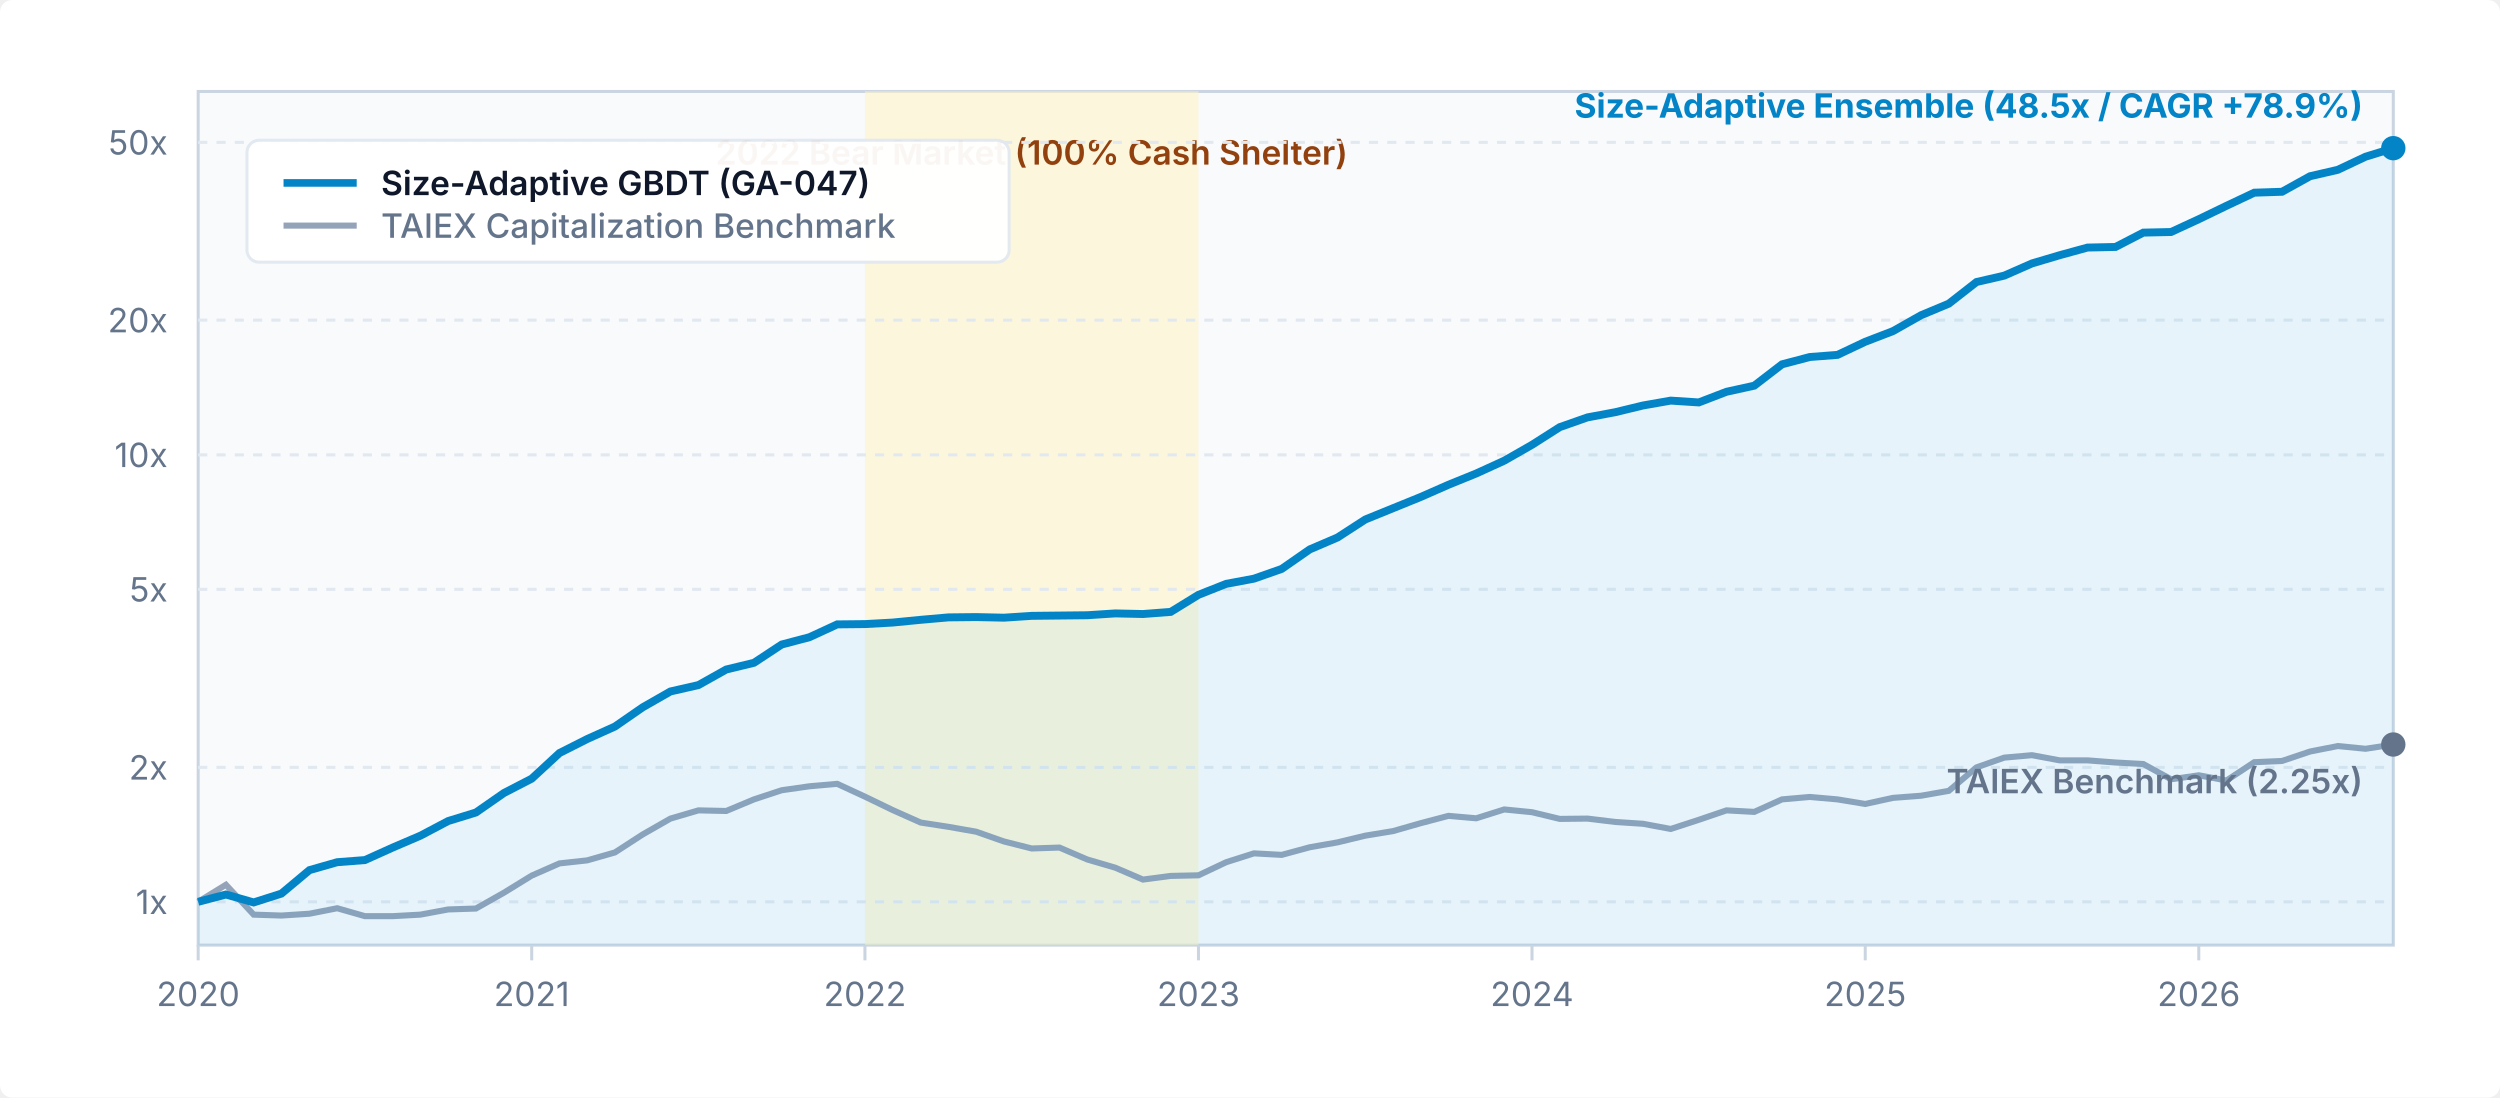
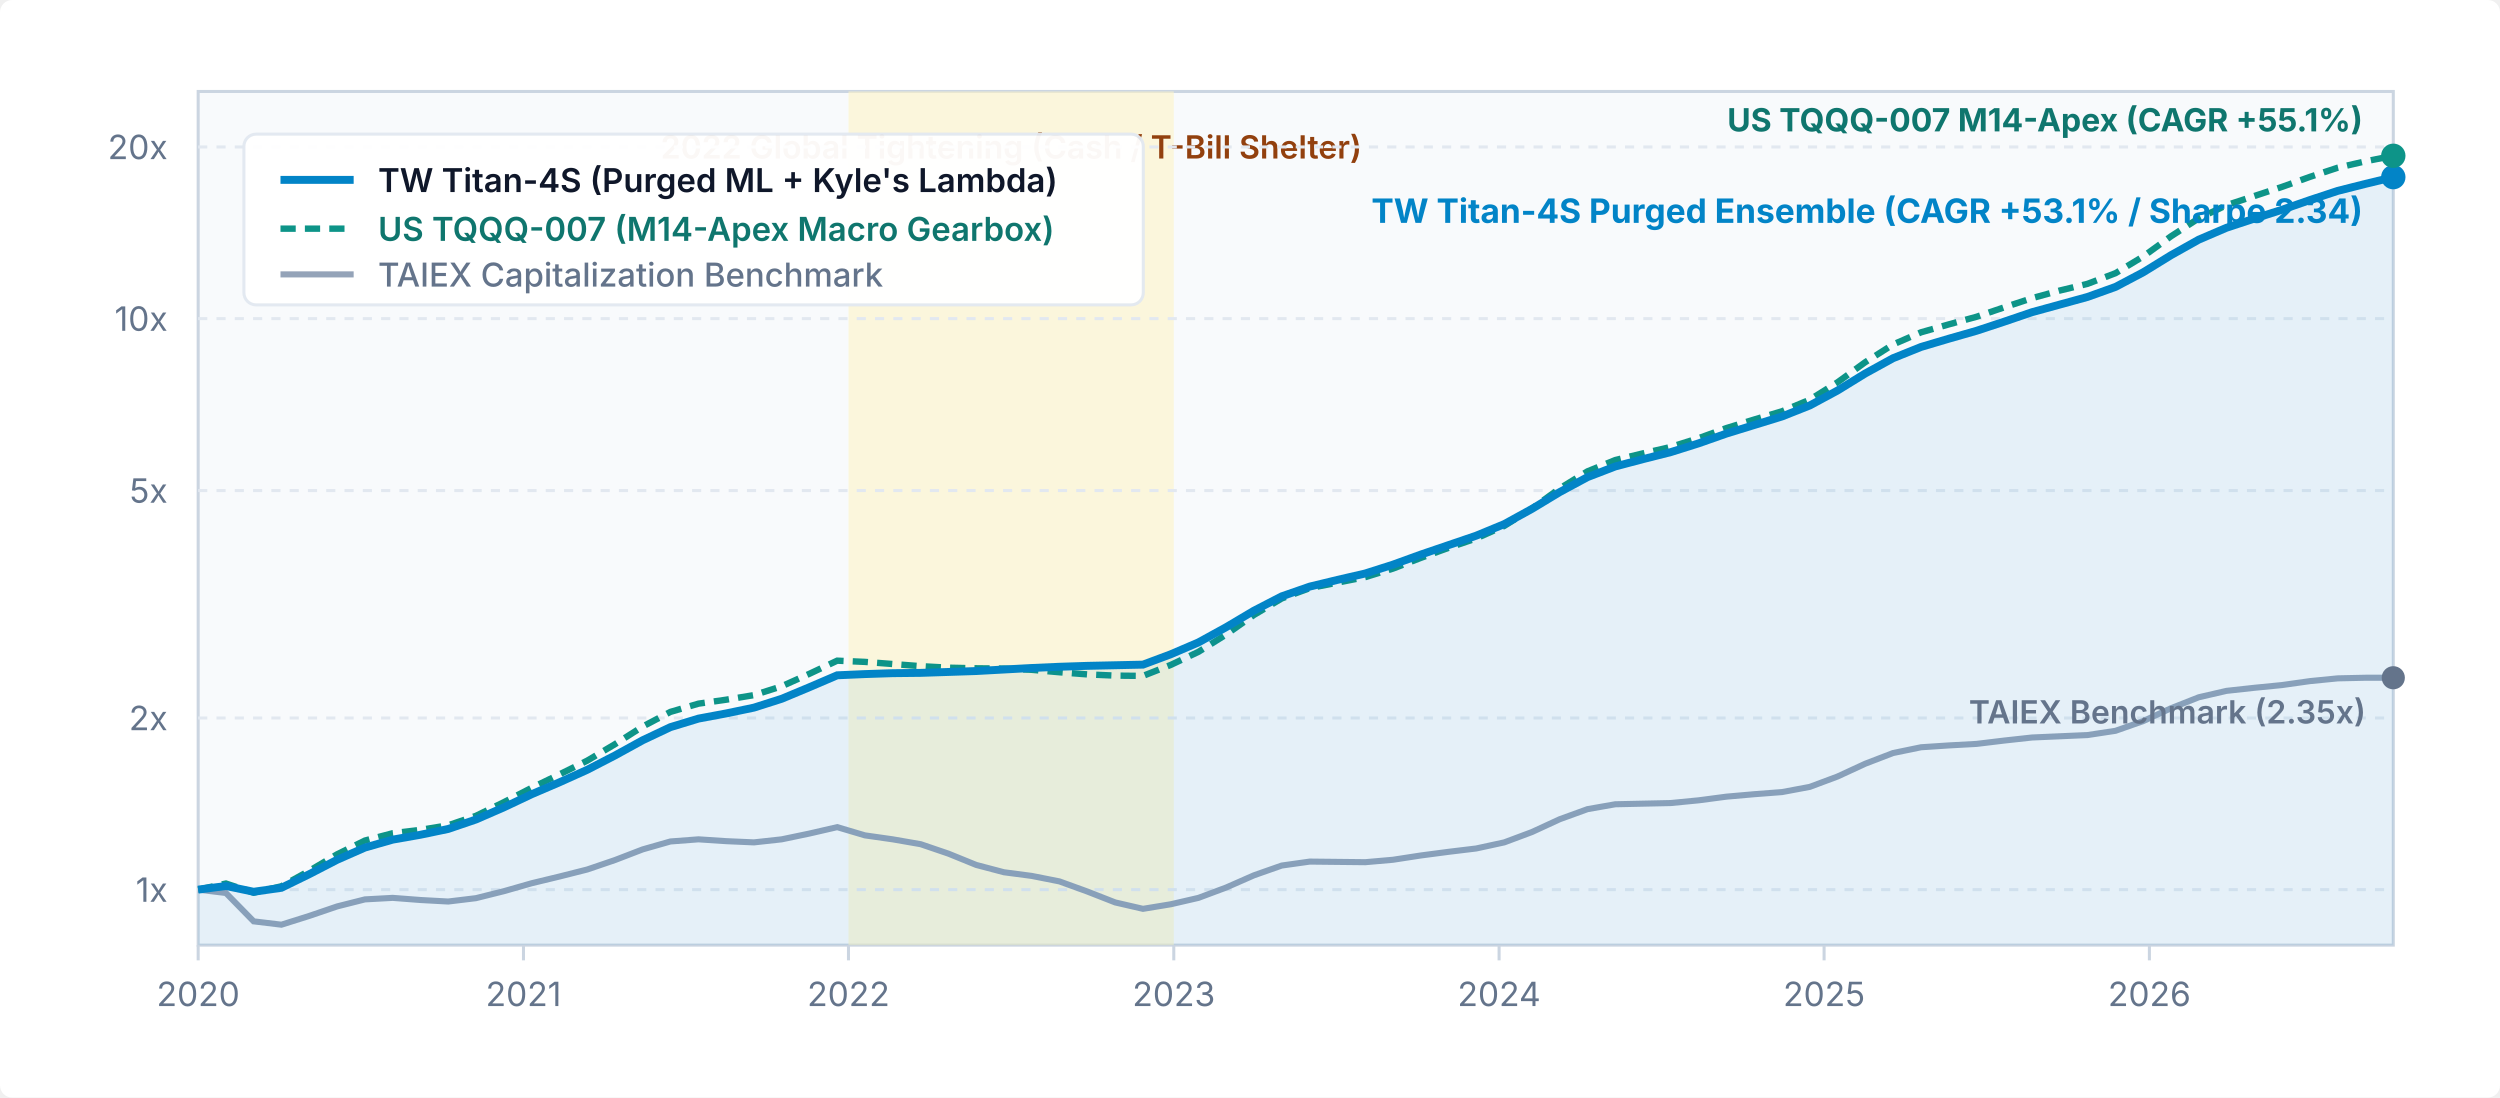
<svg xmlns="http://www.w3.org/2000/svg" viewBox="0 0 820 360" width="100%" height="360">
  <rect width="820" height="360" fill="#ffffff" rx="4" />
  <rect x="65" y="30" width="720" height="280" fill="#f8fafc" stroke="#cbd5e1" stroke-width="1" />
-   <rect x="283.7" y="30" width="109.4" height="280" fill="#fef3c7" opacity="0.6" />
-   <text x="338.4" y="54" text-anchor="middle" font-family="-apple-system, Inter, sans-serif" font-size="11" font-weight="600" fill="#92400e">2022 Bear Market (100% Cash Shelter)</text>
-   <line x1="65" y1="295.8" x2="785" y2="295.8" stroke="#e2e8f0" stroke-width="1" stroke-dasharray="3,3" />
-   <text x="55" y="299.8" text-anchor="end" font-family="-apple-system, Inter, sans-serif" font-size="11" fill="#64748b">1x</text>
-   <line x1="65" y1="251.7" x2="785" y2="251.7" stroke="#e2e8f0" stroke-width="1" stroke-dasharray="3,3" />
-   <text x="55" y="255.7" text-anchor="end" font-family="-apple-system, Inter, sans-serif" font-size="11" fill="#64748b">2x</text>
-   <line x1="65" y1="193.3" x2="785" y2="193.3" stroke="#e2e8f0" stroke-width="1" stroke-dasharray="3,3" />
-   <text x="55" y="197.3" text-anchor="end" font-family="-apple-system, Inter, sans-serif" font-size="11" fill="#64748b">5x</text>
-   <line x1="65" y1="149.2" x2="785" y2="149.2" stroke="#e2e8f0" stroke-width="1" stroke-dasharray="3,3" />
-   <text x="55" y="153.2" text-anchor="end" font-family="-apple-system, Inter, sans-serif" font-size="11" fill="#64748b">10x</text>
-   <line x1="65" y1="105.0" x2="785" y2="105.0" stroke="#e2e8f0" stroke-width="1" stroke-dasharray="3,3" />
-   <text x="55" y="109.0" text-anchor="end" font-family="-apple-system, Inter, sans-serif" font-size="11" fill="#64748b">20x</text>
-   <line x1="65" y1="46.7" x2="785" y2="46.7" stroke="#e2e8f0" stroke-width="1" stroke-dasharray="3,3" />
-   <text x="55" y="50.7" text-anchor="end" font-family="-apple-system, Inter, sans-serif" font-size="11" fill="#64748b">50x</text>
+   <rect x="278.3" y="30" width="106.7" height="280" fill="#fef3c7" opacity="0.6" />
+   <text x="331.7" y="52" text-anchor="middle" font-family="-apple-system, Inter, sans-serif" font-size="10.5" font-weight="600" fill="#92400e">2022 Global Tightening (Cash / T-Bill Shelter)</text>
+   <line x1="65" y1="291.8" x2="785" y2="291.8" stroke="#e2e8f0" stroke-width="1" stroke-dasharray="3,3" />
+   <text x="55" y="295.8" text-anchor="end" font-family="-apple-system, Inter, sans-serif" font-size="11" fill="#64748b">1x</text>
+   <line x1="65" y1="235.5" x2="785" y2="235.5" stroke="#e2e8f0" stroke-width="1" stroke-dasharray="3,3" />
+   <text x="55" y="239.5" text-anchor="end" font-family="-apple-system, Inter, sans-serif" font-size="11" fill="#64748b">2x</text>
+   <line x1="65" y1="160.9" x2="785" y2="160.9" stroke="#e2e8f0" stroke-width="1" stroke-dasharray="3,3" />
+   <text x="55" y="164.9" text-anchor="end" font-family="-apple-system, Inter, sans-serif" font-size="11" fill="#64748b">5x</text>
+   <line x1="65" y1="104.5" x2="785" y2="104.5" stroke="#e2e8f0" stroke-width="1" stroke-dasharray="3,3" />
+   <text x="55" y="108.5" text-anchor="end" font-family="-apple-system, Inter, sans-serif" font-size="11" fill="#64748b">10x</text>
+   <line x1="65" y1="48.2" x2="785" y2="48.2" stroke="#e2e8f0" stroke-width="1" stroke-dasharray="3,3" />
+   <text x="55" y="52.2" text-anchor="end" font-family="-apple-system, Inter, sans-serif" font-size="11" fill="#64748b">20x</text>
  <line x1="65.0" y1="310" x2="65.0" y2="315" stroke="#cbd5e1" stroke-width="1" />
  <text x="65.0" y="330" text-anchor="middle" font-family="-apple-system, Inter, sans-serif" font-size="11" fill="#64748b">2020</text>
-   <line x1="174.4" y1="310" x2="174.4" y2="315" stroke="#cbd5e1" stroke-width="1" />
-   <text x="174.4" y="330" text-anchor="middle" font-family="-apple-system, Inter, sans-serif" font-size="11" fill="#64748b">2021</text>
-   <line x1="283.7" y1="310" x2="283.7" y2="315" stroke="#cbd5e1" stroke-width="1" />
-   <text x="283.7" y="330" text-anchor="middle" font-family="-apple-system, Inter, sans-serif" font-size="11" fill="#64748b">2022</text>
-   <line x1="393.1" y1="310" x2="393.1" y2="315" stroke="#cbd5e1" stroke-width="1" />
-   <text x="393.1" y="330" text-anchor="middle" font-family="-apple-system, Inter, sans-serif" font-size="11" fill="#64748b">2023</text>
-   <line x1="502.5" y1="310" x2="502.5" y2="315" stroke="#cbd5e1" stroke-width="1" />
-   <text x="502.5" y="330" text-anchor="middle" font-family="-apple-system, Inter, sans-serif" font-size="11" fill="#64748b">2024</text>
-   <line x1="611.8" y1="310" x2="611.8" y2="315" stroke="#cbd5e1" stroke-width="1" />
-   <text x="611.8" y="330" text-anchor="middle" font-family="-apple-system, Inter, sans-serif" font-size="11" fill="#64748b">2025</text>
-   <line x1="721.2" y1="310" x2="721.2" y2="315" stroke="#cbd5e1" stroke-width="1" />
-   <text x="721.2" y="330" text-anchor="middle" font-family="-apple-system, Inter, sans-serif" font-size="11" fill="#64748b">2026</text>
-   <polyline points="65.0,295.8 74.1,290.2 83.2,300.0 92.3,300.3 101.5,299.7 110.6,297.9 119.7,300.5 128.8,300.5 137.9,300.0 147.0,298.3 156.1,298.0 165.3,292.8 174.4,287.2 183.5,283.2 192.6,282.2 201.7,279.6 210.8,273.7 219.9,268.5 229.1,265.8 238.2,266.0 247.3,262.2 256.4,259.2 265.5,257.9 274.6,257.1 283.7,261.3 292.8,265.7 302.0,269.8 311.1,271.2 320.2,272.8 329.3,276.0 338.4,278.3 347.5,278.0 356.6,281.9 365.8,284.6 374.9,288.5 384.0,287.3 393.1,287.1 402.2,282.8 411.3,279.9 420.4,280.4 429.6,277.9 438.7,276.3 447.8,274.1 456.9,272.6 466.0,270.0 475.1,267.6 484.2,268.4 493.4,265.5 502.5,266.4 511.6,268.6 520.7,268.5 529.8,269.6 538.9,270.2 548.0,271.9 557.2,268.9 566.3,265.8 575.4,266.3 584.5,262.2 593.6,261.4 602.7,262.2 611.8,263.7 620.9,261.7 630.1,261.0 639.2,259.4 648.3,251.7 657.4,248.5 666.5,247.7 675.6,249.4 684.7,249.4 693.9,250.1 703.0,250.6 712.1,255.6 721.2,254.3 730.3,256.0 739.4,250.0 748.5,249.6 757.7,246.5 766.8,244.7 775.9,245.6 785.0,244.2" fill="none" stroke="#94a3b8" stroke-width="2" />
-   <polygon points="65.0,310.0 65.0,295.8 74.1,293.4 83.2,296.0 92.3,293.1 101.5,285.4 110.6,282.8 119.7,282.1 128.8,278.0 137.9,274.1 147.0,269.3 156.1,266.5 165.3,260.1 174.4,255.4 183.5,247.0 192.6,242.4 201.7,238.3 210.8,232.0 219.9,226.8 229.1,224.7 238.2,219.6 247.3,217.4 256.4,211.4 265.5,209.0 274.6,204.8 283.7,204.7 292.8,204.2 302.0,203.3 311.1,202.5 320.2,202.4 329.3,202.6 338.4,202.0 347.5,201.9 356.6,201.8 365.8,201.2 374.9,201.4 384.0,200.7 393.1,195.1 402.2,191.5 411.3,189.8 420.4,186.6 429.6,180.2 438.7,176.3 447.8,170.4 456.9,166.7 466.0,163.0 475.1,159.0 484.2,155.3 493.4,151.1 502.5,145.9 511.6,140.1 520.7,136.9 529.8,135.2 538.9,133.0 548.0,131.4 557.2,132.0 566.3,128.5 575.4,126.5 584.5,119.5 593.6,117.1 602.7,116.4 611.8,112.1 620.9,108.6 630.1,103.4 639.2,99.6 648.3,92.5 657.4,90.4 666.5,86.4 675.6,83.7 684.7,81.2 693.9,81.0 703.0,76.3 712.1,76.1 721.2,71.9 730.3,67.5 739.4,63.2 748.5,62.9 757.7,57.8 766.8,55.7 775.9,51.4 785.0,48.6 785.0,310.0" fill="#0ea5e9" opacity="0.08" />
-   <polyline points="65.0,295.8 74.1,293.4 83.2,296.0 92.3,293.1 101.5,285.4 110.6,282.8 119.7,282.1 128.8,278.0 137.9,274.1 147.0,269.3 156.1,266.5 165.3,260.1 174.4,255.4 183.5,247.0 192.6,242.4 201.7,238.3 210.8,232.0 219.9,226.8 229.1,224.7 238.2,219.6 247.3,217.4 256.4,211.4 265.5,209.0 274.6,204.8 283.7,204.7 292.8,204.2 302.0,203.3 311.1,202.5 320.2,202.4 329.3,202.6 338.4,202.0 347.5,201.9 356.6,201.8 365.8,201.2 374.9,201.4 384.0,200.7 393.1,195.1 402.2,191.5 411.3,189.8 420.4,186.6 429.6,180.2 438.7,176.3 447.8,170.4 456.9,166.7 466.0,163.0 475.1,159.0 484.2,155.3 493.4,151.1 502.5,145.9 511.6,140.1 520.7,136.9 529.8,135.2 538.9,133.0 548.0,131.4 557.2,132.0 566.3,128.5 575.4,126.5 584.5,119.5 593.6,117.1 602.7,116.4 611.8,112.1 620.9,108.6 630.1,103.4 639.2,99.6 648.3,92.5 657.4,90.4 666.5,86.4 675.6,83.7 684.7,81.2 693.9,81.0 703.0,76.3 712.1,76.1 721.2,71.9 730.3,67.5 739.4,63.2 748.5,62.9 757.7,57.8 766.8,55.7 775.9,51.4 785.0,48.6" fill="none" stroke="#0284c7" stroke-width="2.6" />
-   <circle cx="785.0" cy="244.2" r="4" fill="#64748b" />
-   <text x="775.0" y="260.2" text-anchor="end" font-family="-apple-system, Inter, sans-serif" font-size="11" font-weight="600" fill="#64748b">TAIEX Benchmark (2.25x)</text>
-   <circle cx="785.0" cy="48.6" r="4" fill="#0284c7" />
-   <text x="775.0" y="38.6" text-anchor="end" font-family="-apple-system, Inter, sans-serif" font-size="11" font-weight="700" fill="#0284c7">Size-Adaptive Ensemble (48.5x / CAGR +78.9%)</text>
-   <g transform="translate(81, 46)">
-     <rect width="250" height="40" fill="#ffffff" stroke="#e2e8f0" rx="4" opacity="0.95" />
-     <line x1="12" y1="14" x2="36" y2="14" stroke="#0284c7" stroke-width="2.5" />
-     <text x="44" y="18" font-family="-apple-system, Inter, sans-serif" font-size="11" font-weight="600" fill="#0f172a">Size-Adaptive GBDT (GA-047)</text>
-     <line x1="12" y1="28" x2="36" y2="28" stroke="#94a3b8" stroke-width="2" />
-     <text x="44" y="32" font-family="-apple-system, Inter, sans-serif" font-size="11" font-weight="500" fill="#64748b">TAIEX Capitalization Benchmark</text>
+   <line x1="171.7" y1="310" x2="171.7" y2="315" stroke="#cbd5e1" stroke-width="1" />
+   <text x="171.7" y="330" text-anchor="middle" font-family="-apple-system, Inter, sans-serif" font-size="11" fill="#64748b">2021</text>
+   <line x1="278.3" y1="310" x2="278.3" y2="315" stroke="#cbd5e1" stroke-width="1" />
+   <text x="278.3" y="330" text-anchor="middle" font-family="-apple-system, Inter, sans-serif" font-size="11" fill="#64748b">2022</text>
+   <line x1="385.0" y1="310" x2="385.0" y2="315" stroke="#cbd5e1" stroke-width="1" />
+   <text x="385.0" y="330" text-anchor="middle" font-family="-apple-system, Inter, sans-serif" font-size="11" fill="#64748b">2023</text>
+   <line x1="491.7" y1="310" x2="491.7" y2="315" stroke="#cbd5e1" stroke-width="1" />
+   <text x="491.7" y="330" text-anchor="middle" font-family="-apple-system, Inter, sans-serif" font-size="11" fill="#64748b">2024</text>
+   <line x1="598.3" y1="310" x2="598.3" y2="315" stroke="#cbd5e1" stroke-width="1" />
+   <text x="598.3" y="330" text-anchor="middle" font-family="-apple-system, Inter, sans-serif" font-size="11" fill="#64748b">2025</text>
+   <line x1="705.0" y1="310" x2="705.0" y2="315" stroke="#cbd5e1" stroke-width="1" />
+   <text x="705.0" y="330" text-anchor="middle" font-family="-apple-system, Inter, sans-serif" font-size="11" fill="#64748b">2026</text>
+   <polyline points="65.0,291.8 74.1,292.9 83.2,302.2 92.3,303.3 101.5,300.4 110.6,297.3 119.7,295.0 128.8,294.5 137.9,295.2 147.0,295.7 156.1,294.6 165.3,292.3 174.4,289.7 183.5,287.5 192.6,285.2 201.7,282.1 210.8,278.6 219.9,276.0 229.1,275.3 238.2,275.9 247.3,276.3 256.4,275.3 265.5,273.4 274.6,271.3 283.7,274.0 292.8,275.3 302.0,276.9 311.1,280.0 320.2,283.7 329.3,286.1 338.4,287.3 347.5,289.1 356.6,292.4 365.8,296.0 374.9,298.1 384.0,296.6 393.1,294.5 402.2,291.1 411.3,287.1 420.4,283.9 429.6,282.6 438.7,282.7 447.8,282.8 456.9,282.0 466.0,280.6 475.1,279.4 484.2,278.3 493.4,276.3 502.5,272.9 511.6,268.7 520.7,265.4 529.8,263.8 538.9,263.6 548.0,263.4 557.2,262.5 566.3,261.3 575.4,260.5 584.5,259.8 593.6,258.1 602.7,254.7 611.8,250.5 620.9,247.0 630.1,245.1 639.2,244.5 648.3,244.0 657.4,242.9 666.5,241.9 675.6,241.5 684.7,241.1 693.9,239.7 703.0,236.5 712.1,232.3 721.2,228.7 730.3,226.6 739.4,225.6 748.5,224.7 757.7,223.4 766.8,222.5 775.9,222.3 785.0,222.3" fill="none" stroke="#94a3b8" stroke-width="2" />
+   <polyline points="65.0,291.8 74.1,289.8 83.2,292.8 92.3,290.7 101.5,285.6 110.6,280.2 119.7,275.7 128.8,273.3 137.9,272.2 147.0,270.7 156.1,267.6 165.3,263.1 174.4,258.4 183.5,254.0 192.6,249.5 201.7,244.1 210.8,238.3 219.9,233.5 229.1,230.8 238.2,229.5 247.3,228.0 256.4,225.1 265.5,221.0 274.6,216.7 283.7,217.1 292.8,217.8 302.0,218.5 311.1,219.0 320.2,219.2 329.3,219.3 338.4,219.7 347.5,220.5 356.6,221.2 365.8,221.6 374.9,221.7 384.0,218.1 393.1,213.8 402.2,208.1 411.3,201.7 420.4,196.3 429.6,192.9 438.7,191.1 447.8,189.3 456.9,186.5 466.0,183.0 475.1,179.7 484.2,176.6 493.4,172.5 502.5,166.8 511.6,160.2 520.7,154.6 529.8,150.9 538.9,148.7 548.0,146.6 557.2,143.7 566.3,140.4 575.4,137.6 584.5,134.9 593.6,131.1 602.7,125.4 611.8,118.8 620.9,113.0 630.1,109.0 639.2,106.4 648.3,103.9 657.4,100.8 666.5,97.8 675.6,95.3 684.7,93.1 693.9,89.6 703.0,84.1 712.1,77.5 721.2,71.6 730.3,67.3 739.4,64.3 748.5,61.3 757.7,58.0 766.8,55.0 775.9,52.9 785.0,51.1" fill="none" stroke="#0d9488" stroke-width="2.1" stroke-dasharray="5,3" />
+   <polygon points="65.0,310.0 65.0,291.8 74.1,290.6 83.2,292.5 92.3,291.2 101.5,286.7 110.6,282.0 119.7,278.0 128.8,275.4 137.9,273.8 147.0,271.9 156.1,268.8 165.3,264.8 174.4,260.5 183.5,256.6 192.6,252.5 201.7,247.8 210.8,242.8 219.9,238.5 229.1,235.7 238.2,234.0 247.3,232.1 256.4,229.2 265.5,225.4 274.6,221.5 283.7,221.1 292.8,220.8 302.0,220.7 311.1,220.4 320.2,220.1 329.3,219.6 338.4,219.1 347.5,218.7 356.6,218.4 365.8,218.2 374.9,218.0 384.0,214.6 393.1,210.7 402.2,205.7 411.3,200.3 420.4,195.6 429.6,192.4 438.7,190.2 447.8,188.1 456.9,185.2 466.0,181.9 475.1,178.8 484.2,175.7 493.4,171.9 502.5,166.9 511.6,161.4 520.7,156.5 529.8,153.0 538.9,150.6 548.0,148.3 557.2,145.4 566.3,142.2 575.4,139.4 584.5,136.6 593.6,133.0 602.7,128.1 611.8,122.5 620.9,117.5 630.1,113.8 639.2,111.1 648.3,108.5 657.4,105.5 666.5,102.4 675.6,99.9 684.7,97.4 693.9,94.1 703.0,89.3 712.1,83.7 721.2,78.6 730.3,74.7 739.4,71.7 748.5,68.8 757.7,65.6 766.8,62.6 775.9,60.3 785.0,58.1 785.0,310.0" fill="#0284c7" opacity="0.08" />
+   <polyline points="65.0,291.8 74.1,290.6 83.2,292.5 92.3,291.2 101.5,286.7 110.6,282.0 119.7,278.0 128.8,275.4 137.9,273.8 147.0,271.9 156.1,268.8 165.3,264.8 174.4,260.5 183.5,256.6 192.6,252.5 201.7,247.8 210.8,242.8 219.9,238.5 229.1,235.7 238.2,234.0 247.3,232.1 256.4,229.2 265.5,225.4 274.6,221.5 283.7,221.1 292.8,220.8 302.0,220.7 311.1,220.4 320.2,220.1 329.3,219.6 338.4,219.1 347.5,218.7 356.6,218.4 365.8,218.2 374.9,218.0 384.0,214.6 393.1,210.7 402.2,205.7 411.3,200.3 420.4,195.6 429.6,192.4 438.7,190.2 447.8,188.1 456.9,185.2 466.0,181.9 475.1,178.8 484.2,175.7 493.4,171.9 502.5,166.9 511.6,161.4 520.7,156.5 529.8,153.0 538.9,150.6 548.0,148.3 557.2,145.4 566.3,142.2 575.4,139.4 584.5,136.6 593.6,133.0 602.7,128.1 611.8,122.5 620.9,117.5 630.1,113.8 639.2,111.1 648.3,108.5 657.4,105.5 666.5,102.4 675.6,99.9 684.7,97.4 693.9,94.1 703.0,89.3 712.1,83.7 721.2,78.6 730.3,74.7 739.4,71.7 748.5,68.8 757.7,65.6 766.8,62.6 775.9,60.3 785.0,58.1" fill="none" stroke="#0284c7" stroke-width="2.6" />
+   <circle cx="785.0" cy="222.3" r="3.8" fill="#64748b" />
+   <text x="776.0" y="237.3" text-anchor="end" font-family="-apple-system, Inter, sans-serif" font-size="10.5" font-weight="600" fill="#64748b">TAIEX Benchmark (2.35x)</text>
+   <circle cx="785.0" cy="58.1" r="4" fill="#0284c7" />
+   <text x="775.0" y="73.1" text-anchor="end" font-family="-apple-system, Inter, sans-serif" font-size="11" font-weight="700" fill="#0284c7">TW Titan-4S Purged Ensemble (CAGR +53.1% / Sharpe 2.34)</text>
+   <circle cx="785.0" cy="51.1" r="4" fill="#0d9488" />
+   <text x="775.0" y="43.1" text-anchor="end" font-family="-apple-system, Inter, sans-serif" font-size="10.5" font-weight="700" fill="#0f766e">US TQQQ-007 M14-Apex (CAGR +55.1%)</text>
+   <g transform="translate(80, 44)">
+     <rect width="295" height="56" fill="#ffffff" stroke="#e2e8f0" rx="4" opacity="0.96" />
+     <line x1="12" y1="15" x2="36" y2="15" stroke="#0284c7" stroke-width="2.6" />
+     <text x="44" y="19" font-family="-apple-system, Inter, sans-serif" font-size="10.8" font-weight="600" fill="#0f172a">TW Titan-4S (Purged ML + Kyle's Lambda)</text>
+     <line x1="12" y1="31" x2="36" y2="31" stroke="#0d9488" stroke-width="2.1" stroke-dasharray="5,3" />
+     <text x="44" y="35" font-family="-apple-system, Inter, sans-serif" font-size="10.8" font-weight="600" fill="#0f766e">US TQQQ-007 (M14-Apex Macro Gearbox)</text>
+     <line x1="12" y1="46" x2="36" y2="46" stroke="#94a3b8" stroke-width="2" />
+     <text x="44" y="50" font-family="-apple-system, Inter, sans-serif" font-size="10.8" font-weight="500" fill="#64748b">TAIEX Capitalization Benchmark</text>
  </g>
</svg>
